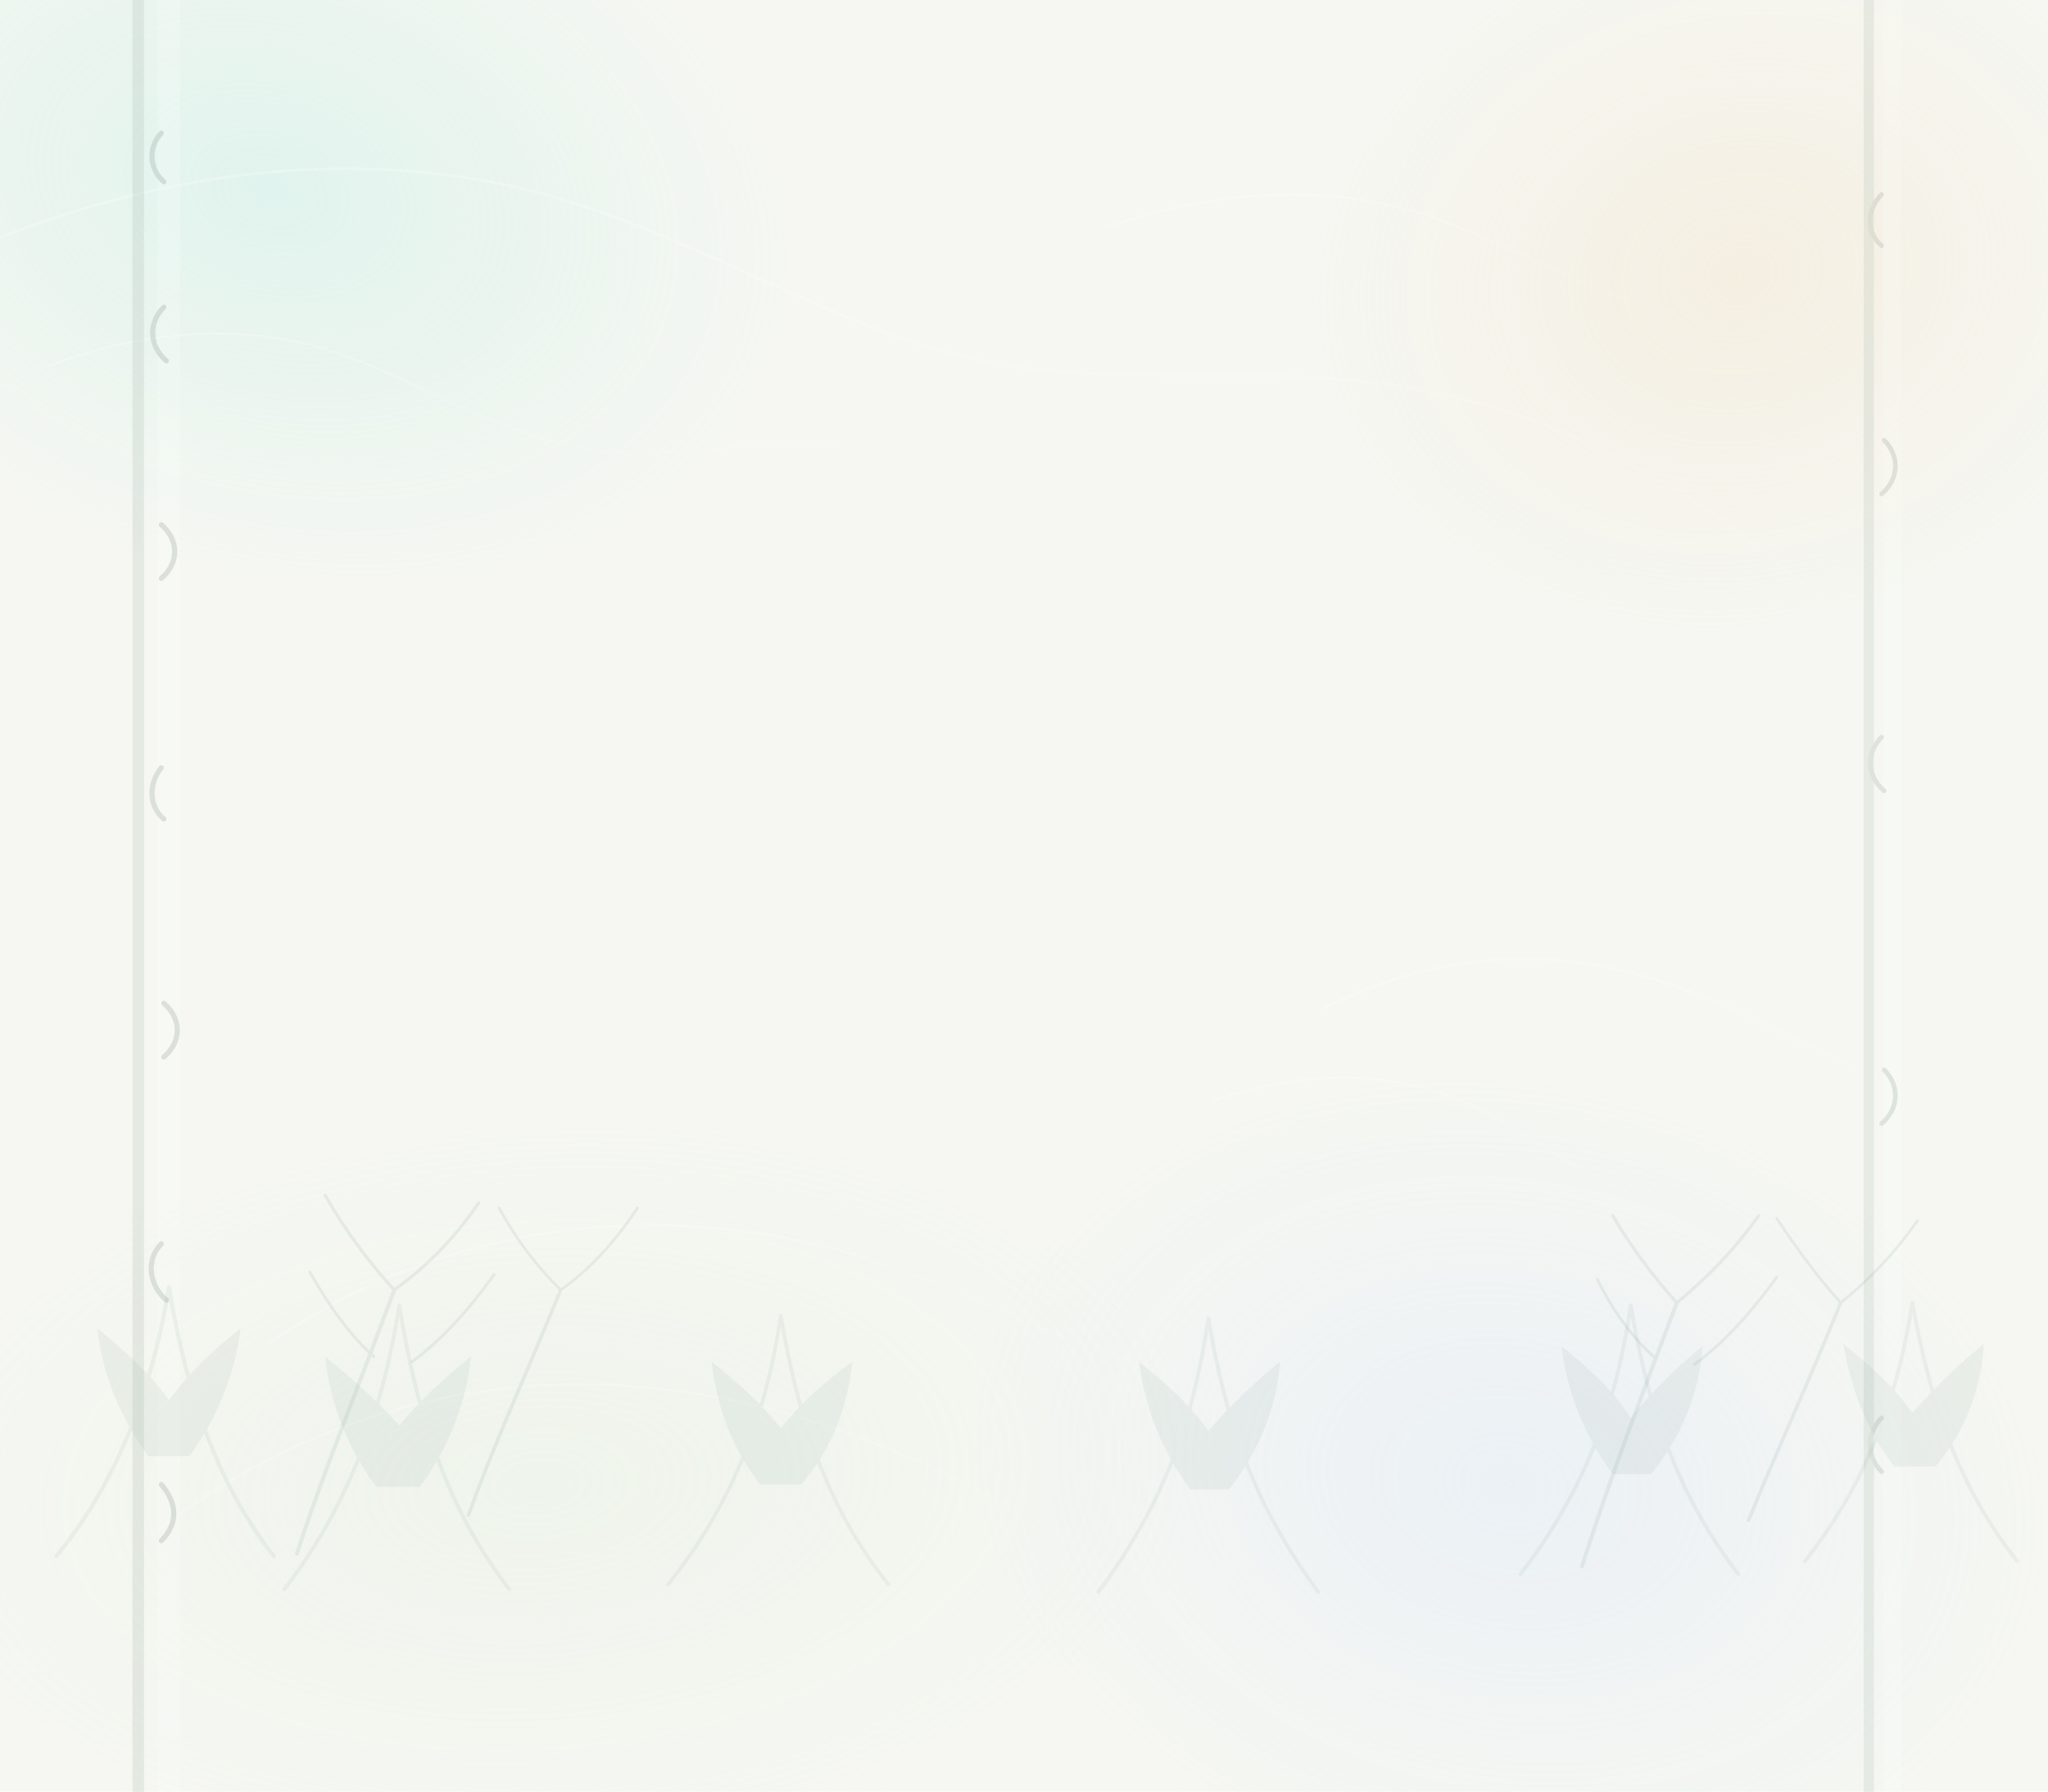
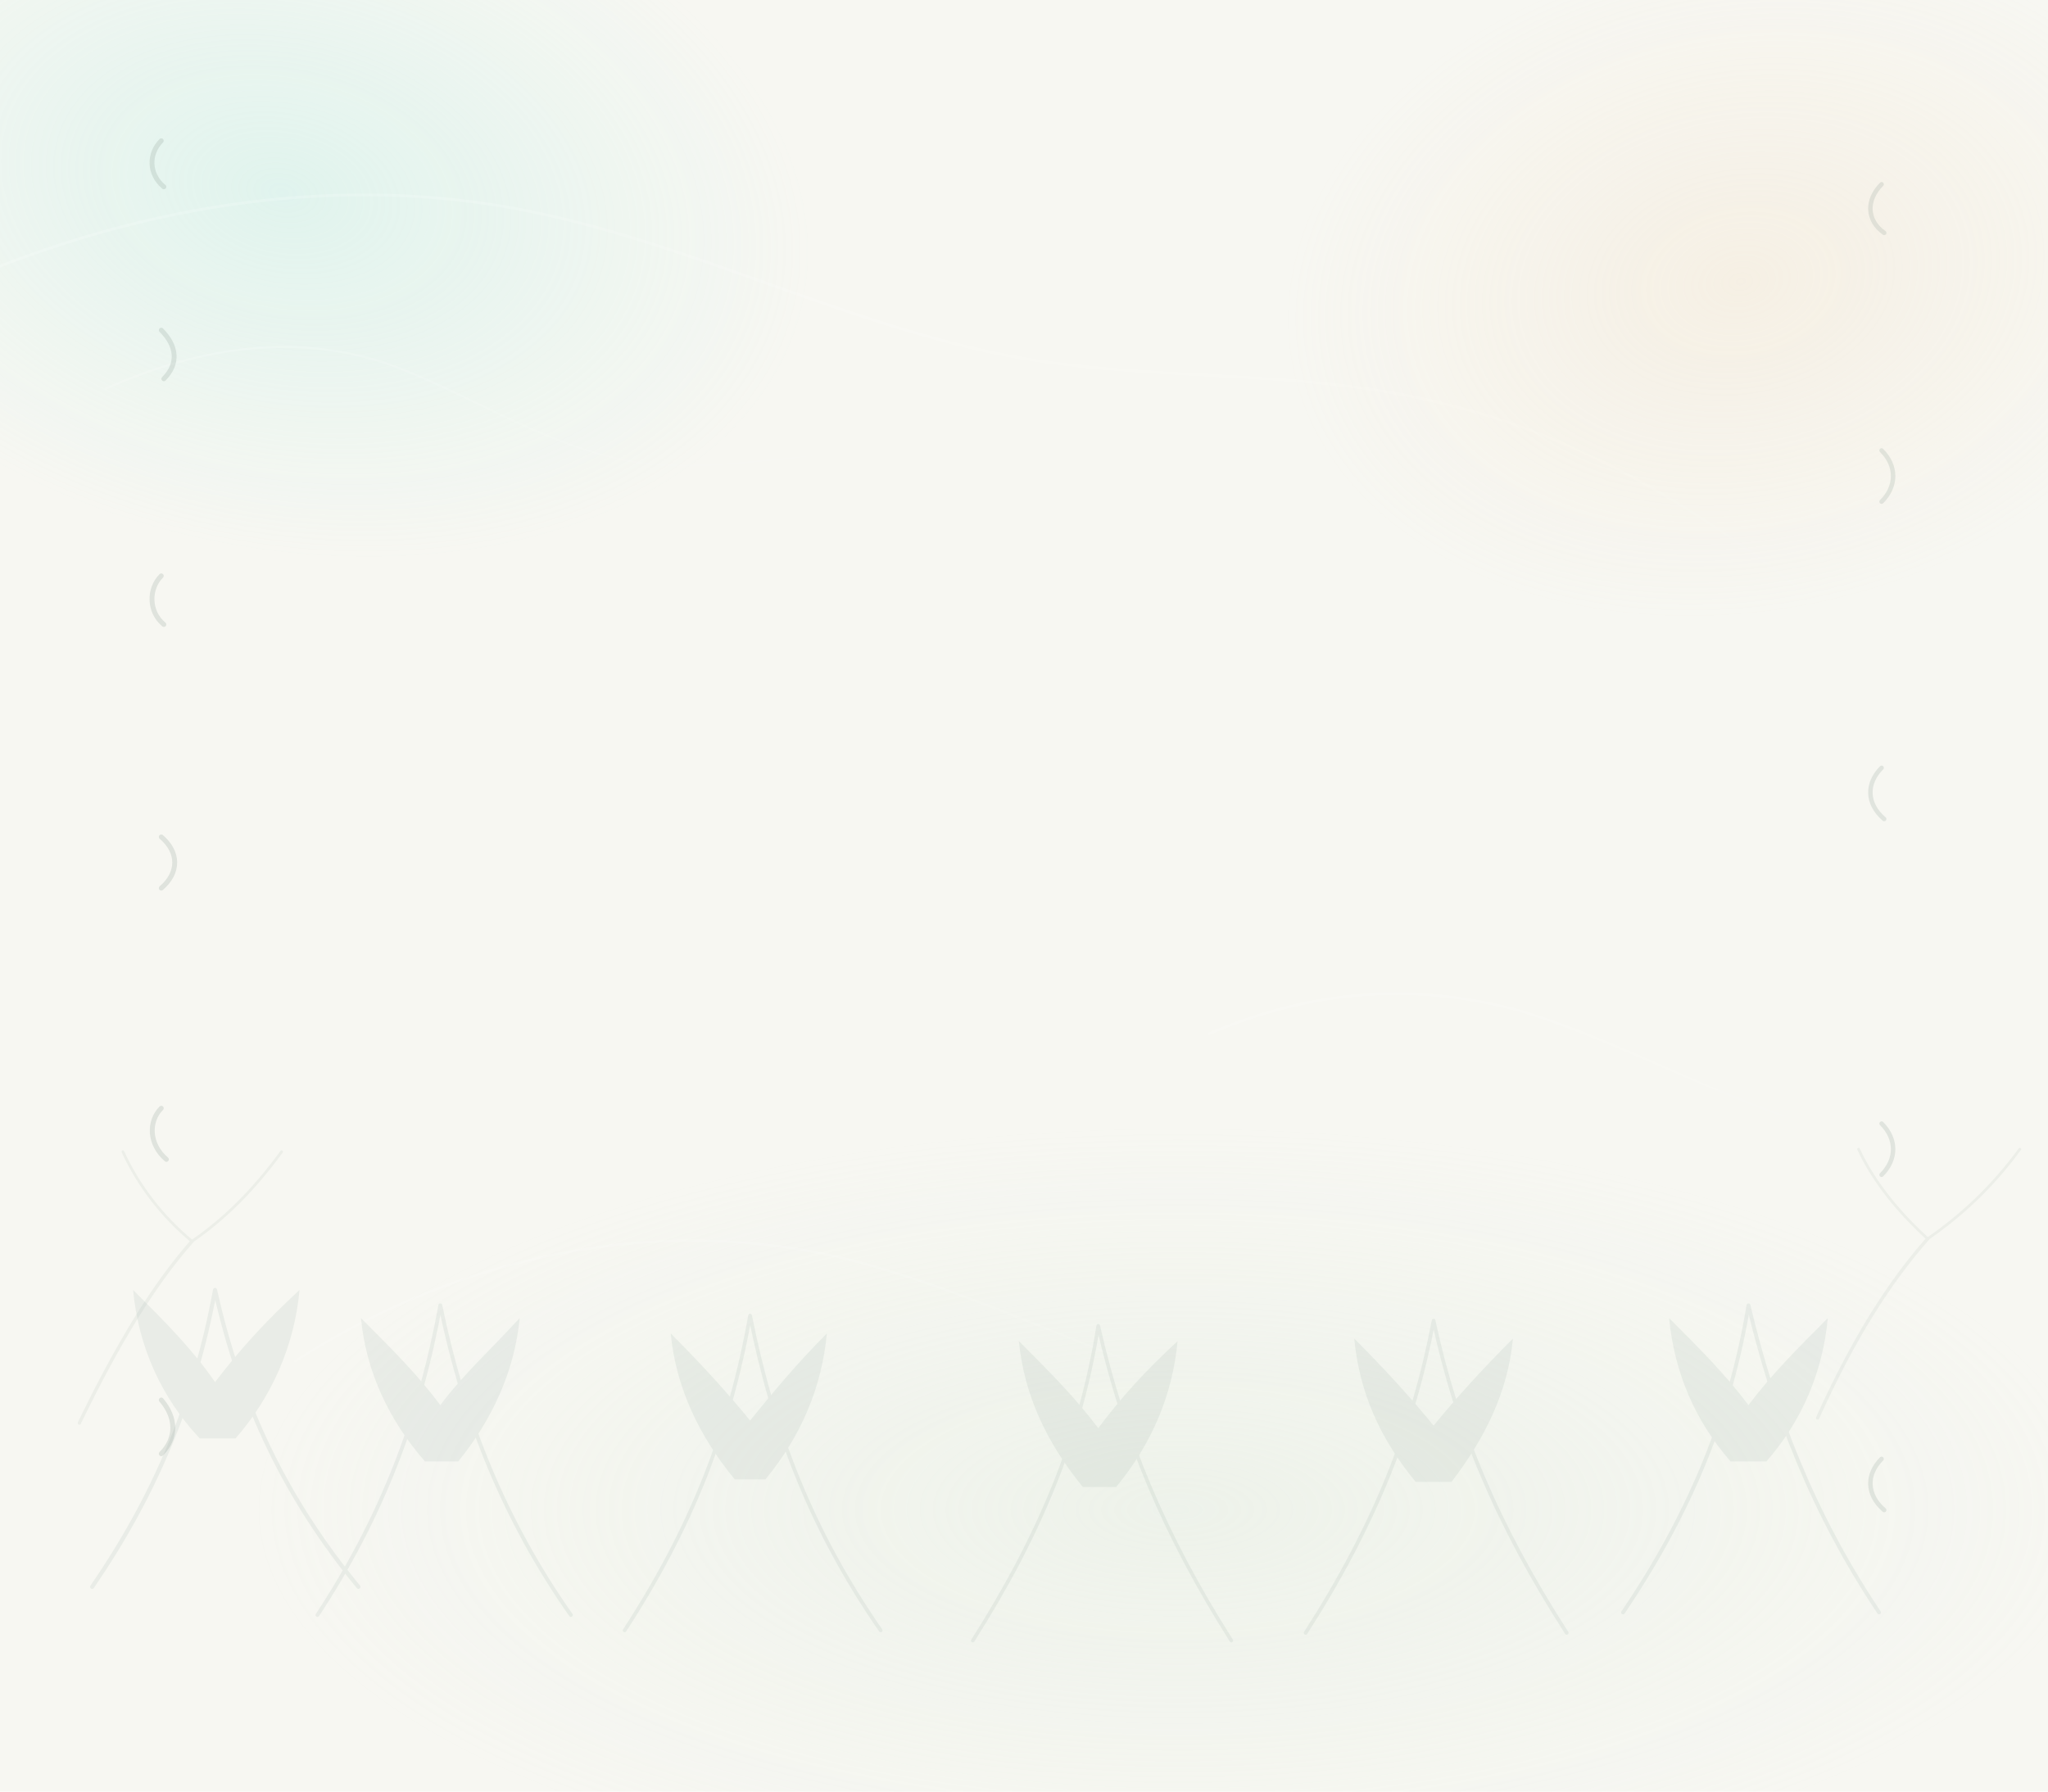
<svg xmlns="http://www.w3.org/2000/svg" width="1600" height="1400" viewBox="0 0 1600 1400" fill="none">
  <defs>
-     <radialGradient id="mistA" cx="0" cy="0" r="1" gradientUnits="userSpaceOnUse" gradientTransform="translate(210 150) rotate(16) scale(420 300)">
-       <stop stop-color="#A9E9E0" stop-opacity="0.28" />
-       <stop offset="1" stop-color="#A9E9E0" stop-opacity="0" />
+     <radialGradient id="skyGlowLeft" cx="0" cy="0" r="1" gradientUnits="userSpaceOnUse" gradientTransform="translate(220 150) rotate(12) scale(420 280)">
+       <stop stop-color="#A6EBE2" stop-opacity="0.28" />
+       <stop offset="1" stop-color="#A6EBE2" stop-opacity="0" />
    </radialGradient>
-     <radialGradient id="mistB" cx="0" cy="0" r="1" gradientUnits="userSpaceOnUse" gradientTransform="translate(1360 214) rotate(-12) scale(340 280)">
-       <stop stop-color="#F2D7B3" stop-opacity="0.26" />
-       <stop offset="1" stop-color="#F2D7B3" stop-opacity="0" />
+     <radialGradient id="skyGlowRight" cx="0" cy="0" r="1" gradientUnits="userSpaceOnUse" gradientTransform="translate(1360 220) rotate(-10) scale(360 260)">
+       <stop stop-color="#F1D8B8" stop-opacity="0.24" />
+       <stop offset="1" stop-color="#F1D8B8" stop-opacity="0" />
    </radialGradient>
-     <radialGradient id="mistC" cx="0" cy="0" r="1" gradientUnits="userSpaceOnUse" gradientTransform="translate(1180 1160) rotate(10) scale(430 320)">
-       <stop stop-color="#C7DCFF" stop-opacity="0.24" />
-       <stop offset="1" stop-color="#C7DCFF" stop-opacity="0" />
+     <radialGradient id="groundGlow" cx="0" cy="0" r="1" gradientUnits="userSpaceOnUse" gradientTransform="translate(920 1180) rotate(0) scale(720 300)">
+       <stop stop-color="#D6E6D7" stop-opacity="0.28" />
+       <stop offset="1" stop-color="#D6E6D7" stop-opacity="0" />
    </radialGradient>
-     <radialGradient id="mistD" cx="0" cy="0" r="1" gradientUnits="userSpaceOnUse" gradientTransform="translate(420 1160) rotate(-4) scale(520 290)">
-       <stop stop-color="#D5EAD8" stop-opacity="0.22" />
-       <stop offset="1" stop-color="#D5EAD8" stop-opacity="0" />
-     </radialGradient>
-     <linearGradient id="branchStroke" x1="0" y1="0" x2="1" y2="1">
-       <stop stop-color="#FFFFFF" stop-opacity="0.52" />
-       <stop offset="1" stop-color="#FFFFFF" stop-opacity="0.08" />
+     <linearGradient id="birchDark" x1="0" y1="0" x2="0" y2="1">
+       <stop stop-color="#A4B8AD" stop-opacity="0.34" />
+       <stop offset="1" stop-color="#A4B8AD" stop-opacity="0.12" />
+     </linearGradient>
+     <linearGradient id="birchLight" x1="0" y1="0" x2="0" y2="1">
+       <stop stop-color="#FFFFFF" stop-opacity="0.54" />
+       <stop offset="1" stop-color="#FFFFFF" stop-opacity="0.18" />
    </linearGradient>
    <linearGradient id="forestFade" x1="0" y1="960" x2="0" y2="1400">
-       <stop stop-color="#84A59B" stop-opacity="0" />
-       <stop offset="1" stop-color="#84A59B" stop-opacity="0.12" />
+       <stop stop-color="#7EA093" stop-opacity="0" />
+       <stop offset="1" stop-color="#7EA093" stop-opacity="0.13" />
+     </linearGradient>
+     <linearGradient id="branchLine" x1="0" y1="0" x2="1" y2="1">
+       <stop stop-color="#FFFFFF" stop-opacity="0.48" />
+       <stop offset="1" stop-color="#FFFFFF" stop-opacity="0.05" />
    </linearGradient>
  </defs>
-   <rect width="1600" height="1400" fill="#F6F7F2" />
-   <circle cx="210" cy="150" r="420" fill="url(#mistA)" />
-   <circle cx="1360" cy="214" r="340" fill="url(#mistB)" />
-   <circle cx="1180" cy="1160" r="430" fill="url(#mistC)" />
-   <circle cx="420" cy="1160" r="520" fill="url(#mistD)" />
-   <g opacity="0.5">
-     <path d="M-30 198C136 126 294 116 426 152C542 184 648 254 758 280C868 306 992 280 1116 306C1248 332 1360 404 1458 504" stroke="url(#branchStroke)" stroke-width="2.1" />
-     <path d="M38 286C112 258 188 252 258 274C326 296 380 336 454 350C536 364 620 334 694 350" stroke="url(#branchStroke)" stroke-width="1.6" />
-     <path d="M864 178C948 148 1034 144 1108 166C1184 190 1246 236 1328 248" stroke="url(#branchStroke)" stroke-width="1.5" />
-     <path d="M1034 788C1122 744 1208 740 1288 764C1366 786 1432 834 1512 858" stroke="url(#branchStroke)" stroke-width="2" />
-     <path d="M948 860C1024 834 1090 838 1146 862C1200 886 1246 930 1310 944" stroke="url(#branchStroke)" stroke-width="1.6" />
-     <path d="M210 1050C346 954 522 934 680 984C756 1008 828 1050 914 1072" stroke="url(#branchStroke)" stroke-width="1.7" />
-     <path d="M118 1200C236 1106 380 1068 522 1086C640 1100 744 1150 846 1208" stroke="url(#branchStroke)" stroke-width="1.6" />
-   </g>
-   <g opacity="0.22">
-     <path d="M108 0V1400" stroke="#A4B7A9" stroke-width="9" stroke-linecap="round" />
-     <path d="M132 0V1400" stroke="#FBFDFC" stroke-width="18" stroke-linecap="round" />
-     <path d="M126 104C116 114 116 132 128 142" stroke="#7B8F84" stroke-width="4" stroke-linecap="round" />
-     <path d="M128 240C116 252 116 270 130 282" stroke="#7B8F84" stroke-width="4" stroke-linecap="round" />
-     <path d="M126 410C140 422 140 440 126 452" stroke="#7B8F84" stroke-width="4" stroke-linecap="round" />
-     <path d="M126 600C116 612 116 630 128 640" stroke="#7B8F84" stroke-width="4" stroke-linecap="round" />
-     <path d="M128 784C142 796 142 814 128 826" stroke="#7B8F84" stroke-width="4" stroke-linecap="round" />
-     <path d="M126 972C114 984 116 1004 130 1016" stroke="#7B8F84" stroke-width="4" stroke-linecap="round" />
-     <path d="M126 1160C138 1174 140 1190 126 1204" stroke="#7B8F84" stroke-width="4" stroke-linecap="round" />
+   <rect width="1600" height="1400" fill="#F7F7F2" />
+   <circle cx="220" cy="150" r="420" fill="url(#skyGlowLeft)" />
+   <circle cx="1360" cy="220" r="360" fill="url(#skyGlowRight)" />
+   <circle cx="920" cy="1180" r="720" fill="url(#groundGlow)" />
+   <g opacity="0.38">
+     <path d="M-20 216C134 152 286 138 418 166C542 192 654 250 778 276C892 300 1014 286 1130 316C1254 346 1366 420 1476 520" stroke="url(#branchLine)" stroke-width="2.2" />
+     <path d="M82 304C162 268 236 262 302 284C364 306 420 346 490 360C564 374 646 344 718 360" stroke="url(#branchLine)" stroke-width="1.6" />
+     <path d="M944 808C1028 772 1108 768 1188 790C1268 814 1340 858 1436 886" stroke="url(#branchLine)" stroke-width="1.9" />
+     <path d="M230 1064C360 980 512 950 654 982C754 1006 844 1054 942 1084" stroke="url(#branchLine)" stroke-width="1.8" />
  </g>
  <g opacity="0.2">
-     <path d="M1460 0V1400" stroke="#A4B7A9" stroke-width="8" stroke-linecap="round" />
-     <path d="M1478 0V1400" stroke="#FBFDFC" stroke-width="14" stroke-linecap="round" />
-     <path d="M1470 152C1458 164 1458 182 1470 192" stroke="#7B8F84" stroke-width="3.6" stroke-linecap="round" />
-     <path d="M1472 344C1484 356 1484 374 1470 386" stroke="#7B8F84" stroke-width="3.6" stroke-linecap="round" />
-     <path d="M1470 576C1458 588 1458 606 1472 618" stroke="#7B8F84" stroke-width="3.6" stroke-linecap="round" />
-     <path d="M1472 836C1484 848 1484 866 1470 878" stroke="#7B8F84" stroke-width="3.6" stroke-linecap="round" />
-     <path d="M1470 1108C1458 1120 1458 1138 1470 1150" stroke="#7B8F84" stroke-width="3.6" stroke-linecap="round" />
+     <path d="M110 0V1400" stroke="url(#birchDark)" stroke-width="9" stroke-linecap="round" />
+     <path d="M132 0V1400" stroke="url(#birchLight)" stroke-width="16" stroke-linecap="round" />
+     <path d="M126 110C116 120 116 136 128 146" stroke="#7C9186" stroke-width="3.8" stroke-linecap="round" />
+     <path d="M126 258C138 270 140 284 128 296" stroke="#7C9186" stroke-width="3.8" stroke-linecap="round" />
+     <path d="M126 450C116 460 116 478 128 488" stroke="#7C9186" stroke-width="3.8" stroke-linecap="round" />
+     <path d="M126 654C140 666 140 682 126 694" stroke="#7C9186" stroke-width="3.8" stroke-linecap="round" />
+     <path d="M126 866C116 876 116 894 130 906" stroke="#7C9186" stroke-width="3.8" stroke-linecap="round" />
+     <path d="M126 1094C138 1108 138 1124 126 1136" stroke="#7C9186" stroke-width="3.8" stroke-linecap="round" />
  </g>
-   <g opacity="0.16">
-     <path d="M232 1214C252 1152 280 1084 308 1008" stroke="#8FA89D" stroke-width="3.1" stroke-linecap="round" />
-     <path d="M308 1008C288 986 270 962 254 934" stroke="#8FA89D" stroke-width="2.5" stroke-linecap="round" />
-     <path d="M308 1008C330 992 352 972 374 940" stroke="#8FA89D" stroke-width="2.5" stroke-linecap="round" />
-     <path d="M292 1060C274 1044 258 1022 242 994" stroke="#8FA89D" stroke-width="2.3" stroke-linecap="round" />
-     <path d="M322 1064C344 1048 366 1024 386 996" stroke="#8FA89D" stroke-width="2.3" stroke-linecap="round" />
-     <path d="M366 1184C386 1128 412 1072 438 1008" stroke="#8FA89D" stroke-width="2.8" stroke-linecap="round" />
-     <path d="M438 1008C420 990 404 970 390 944" stroke="#8FA89D" stroke-width="2.2" stroke-linecap="round" />
-     <path d="M438 1008C458 994 478 974 498 944" stroke="#8FA89D" stroke-width="2.2" stroke-linecap="round" />
+   <g opacity="0.18">
+     <path d="M1460 0V1400" stroke="url(#birchDark)" stroke-width="8" stroke-linecap="round" />
+     <path d="M1478 0V1400" stroke="url(#birchLight)" stroke-width="14" stroke-linecap="round" />
+     <path d="M1470 144C1458 156 1458 172 1472 182" stroke="#7C9186" stroke-width="3.5" stroke-linecap="round" />
+     <path d="M1470 352C1482 364 1482 380 1470 392" stroke="#7C9186" stroke-width="3.5" stroke-linecap="round" />
+     <path d="M1470 600C1458 612 1458 628 1472 640" stroke="#7C9186" stroke-width="3.5" stroke-linecap="round" />
+     <path d="M1470 878C1482 890 1482 906 1470 918" stroke="#7C9186" stroke-width="3.5" stroke-linecap="round" />
+     <path d="M1470 1140C1458 1152 1458 1168 1472 1180" stroke="#7C9186" stroke-width="3.5" stroke-linecap="round" />
  </g>
-   <g opacity="0.16">
-     <path d="M1236 1224C1256 1160 1282 1092 1310 1018" stroke="#8FA89D" stroke-width="3.1" stroke-linecap="round" />
-     <path d="M1310 1018C1292 998 1274 974 1260 950" stroke="#8FA89D" stroke-width="2.5" stroke-linecap="round" />
-     <path d="M1310 1018C1332 1000 1354 978 1374 950" stroke="#8FA89D" stroke-width="2.5" stroke-linecap="round" />
-     <path d="M1294 1062C1278 1048 1262 1028 1248 1000" stroke="#8FA89D" stroke-width="2.3" stroke-linecap="round" />
-     <path d="M1324 1066C1346 1050 1368 1026 1388 998" stroke="#8FA89D" stroke-width="2.3" stroke-linecap="round" />
-     <path d="M1366 1188C1388 1134 1414 1078 1438 1018" stroke="#8FA89D" stroke-width="2.8" stroke-linecap="round" />
-     <path d="M1438 1018C1420 998 1404 976 1388 952" stroke="#8FA89D" stroke-width="2.2" stroke-linecap="round" />
-     <path d="M1438 1018C1458 1002 1478 982 1498 954" stroke="#8FA89D" stroke-width="2.2" stroke-linecap="round" />
+   <g opacity="0.12">
+     <path d="M72 1240C120 1170 152 1096 168 1008C188 1098 224 1172 280 1240" fill="none" stroke="#7E9C90" stroke-width="3.2" stroke-linecap="round" stroke-linejoin="round" />
+     <path d="M156 1124C126 1092 108 1052 104 1008C130 1034 150 1054 168 1080C188 1054 206 1034 234 1008C230 1052 212 1092 184 1124" fill="#7E9C90" />
+     <path d="M248 1262C298 1186 328 1108 344 1020C362 1108 394 1188 446 1262" fill="none" stroke="#7E9C90" stroke-width="3" stroke-linecap="round" stroke-linejoin="round" />
+     <path d="M332 1142C304 1110 286 1072 282 1030C308 1056 326 1074 344 1098C362 1074 382 1056 406 1030C402 1072 384 1110 358 1142" fill="#7E9C90" />
+     <path d="M488 1274C540 1194 570 1118 586 1028C604 1118 634 1196 688 1274" fill="none" stroke="#7E9C90" stroke-width="2.9" stroke-linecap="round" stroke-linejoin="round" />
+     <path d="M574 1156C546 1122 528 1084 524 1042C548 1066 568 1088 586 1110C604 1088 622 1066 646 1042C642 1084 626 1122 598 1156" fill="#7E9C90" />
+     <path d="M760 1282C812 1200 844 1124 858 1036C878 1124 910 1200 962 1282" fill="none" stroke="#7E9C90" stroke-width="2.8" stroke-linecap="round" stroke-linejoin="round" />
+     <path d="M846 1162C818 1128 800 1090 796 1048C820 1072 840 1092 858 1116C876 1092 894 1072 920 1048C916 1090 900 1128 872 1162" fill="#7E9C90" />
+     <path d="M1020 1276C1074 1192 1104 1116 1120 1032C1138 1116 1170 1192 1224 1276" fill="none" stroke="#7E9C90" stroke-width="2.9" stroke-linecap="round" stroke-linejoin="round" />
+     <path d="M1106 1158C1078 1124 1062 1088 1058 1046C1082 1070 1102 1092 1120 1114C1138 1092 1158 1070 1182 1046C1178 1088 1160 1124 1134 1158" fill="#7E9C90" />
+     <path d="M1268 1260C1322 1180 1352 1104 1366 1020C1386 1104 1416 1182 1468 1260" fill="none" stroke="#7E9C90" stroke-width="3" stroke-linecap="round" stroke-linejoin="round" />
+     <path d="M1352 1142C1324 1110 1308 1072 1304 1030C1328 1054 1348 1074 1366 1098C1384 1074 1404 1054 1428 1030C1424 1072 1408 1110 1380 1142" fill="#7E9C90" />
  </g>
-   <g opacity="0.1">
-     <path d="M44 1216C90 1160 118 1090 132 1006C146 1090 170 1160 214 1216" fill="none" stroke="#789B8E" stroke-width="3.2" stroke-linecap="round" stroke-linejoin="round" />
-     <path d="M116 1138C94 1108 80 1074 76 1038C98 1056 116 1072 132 1094C148 1072 166 1056 188 1038C184 1072 170 1108 148 1138" fill="#789B8E" />
-     <path d="M222 1242C270 1180 298 1108 312 1020C326 1108 350 1180 398 1242" fill="none" stroke="#789B8E" stroke-width="3" stroke-linecap="round" stroke-linejoin="round" />
-     <path d="M294 1162C272 1132 258 1098 254 1060C276 1078 294 1094 312 1114C328 1094 346 1078 368 1060C364 1098 350 1132 328 1162" fill="#789B8E" />
-     <path d="M522 1238C570 1178 598 1110 610 1028C624 1110 646 1178 694 1238" fill="none" stroke="#789B8E" stroke-width="2.9" stroke-linecap="round" stroke-linejoin="round" />
-     <path d="M594 1160C572 1132 560 1100 556 1064C576 1080 594 1096 610 1116C626 1096 644 1080 666 1064C662 1100 650 1132 626 1160" fill="#789B8E" />
-     <path d="M858 1244C906 1180 932 1114 944 1030C958 1114 982 1180 1030 1244" fill="none" stroke="#789B8E" stroke-width="2.9" stroke-linecap="round" stroke-linejoin="round" />
-     <path d="M930 1164C908 1134 894 1100 890 1064C912 1082 930 1098 944 1118C962 1098 978 1082 1000 1064C998 1098 984 1134 960 1164" fill="#789B8E" />
-     <path d="M1188 1230C1234 1170 1262 1104 1274 1020C1288 1104 1312 1170 1358 1230" fill="none" stroke="#789B8E" stroke-width="3" stroke-linecap="round" stroke-linejoin="round" />
-     <path d="M1260 1152C1238 1122 1224 1088 1220 1052C1242 1070 1260 1086 1274 1108C1292 1086 1308 1070 1330 1052C1328 1088 1314 1122 1290 1152" fill="#789B8E" />
-     <path d="M1410 1220C1456 1162 1482 1096 1494 1018C1508 1096 1530 1162 1576 1220" fill="none" stroke="#789B8E" stroke-width="3" stroke-linecap="round" stroke-linejoin="round" />
-     <path d="M1480 1146C1458 1118 1446 1084 1440 1050C1462 1068 1480 1084 1494 1104C1512 1084 1528 1068 1550 1050C1548 1084 1536 1118 1512 1146" fill="#789B8E" />
+   <g opacity="0.11">
+     <path d="M62 1112C92 1050 120 1004 150 970" stroke="#8EA79C" stroke-width="2.6" stroke-linecap="round" />
+     <path d="M150 970C126 950 108 926 96 900" stroke="#8EA79C" stroke-width="2.1" stroke-linecap="round" />
+     <path d="M150 970C176 952 198 930 220 900" stroke="#8EA79C" stroke-width="2.1" stroke-linecap="round" />
+     <path d="M1420 1108C1448 1046 1476 1002 1506 968" stroke="#8EA79C" stroke-width="2.6" stroke-linecap="round" />
+     <path d="M1506 968C1484 948 1464 924 1452 898" stroke="#8EA79C" stroke-width="2.1" stroke-linecap="round" />
+     <path d="M1506 968C1532 950 1556 928 1578 898" stroke="#8EA79C" stroke-width="2.1" stroke-linecap="round" />
  </g>
-   <rect x="0" y="984" width="1600" height="416" fill="url(#forestFade)" />
+   <rect x="0" y="980" width="1600" height="420" fill="url(#forestFade)" />
</svg>
